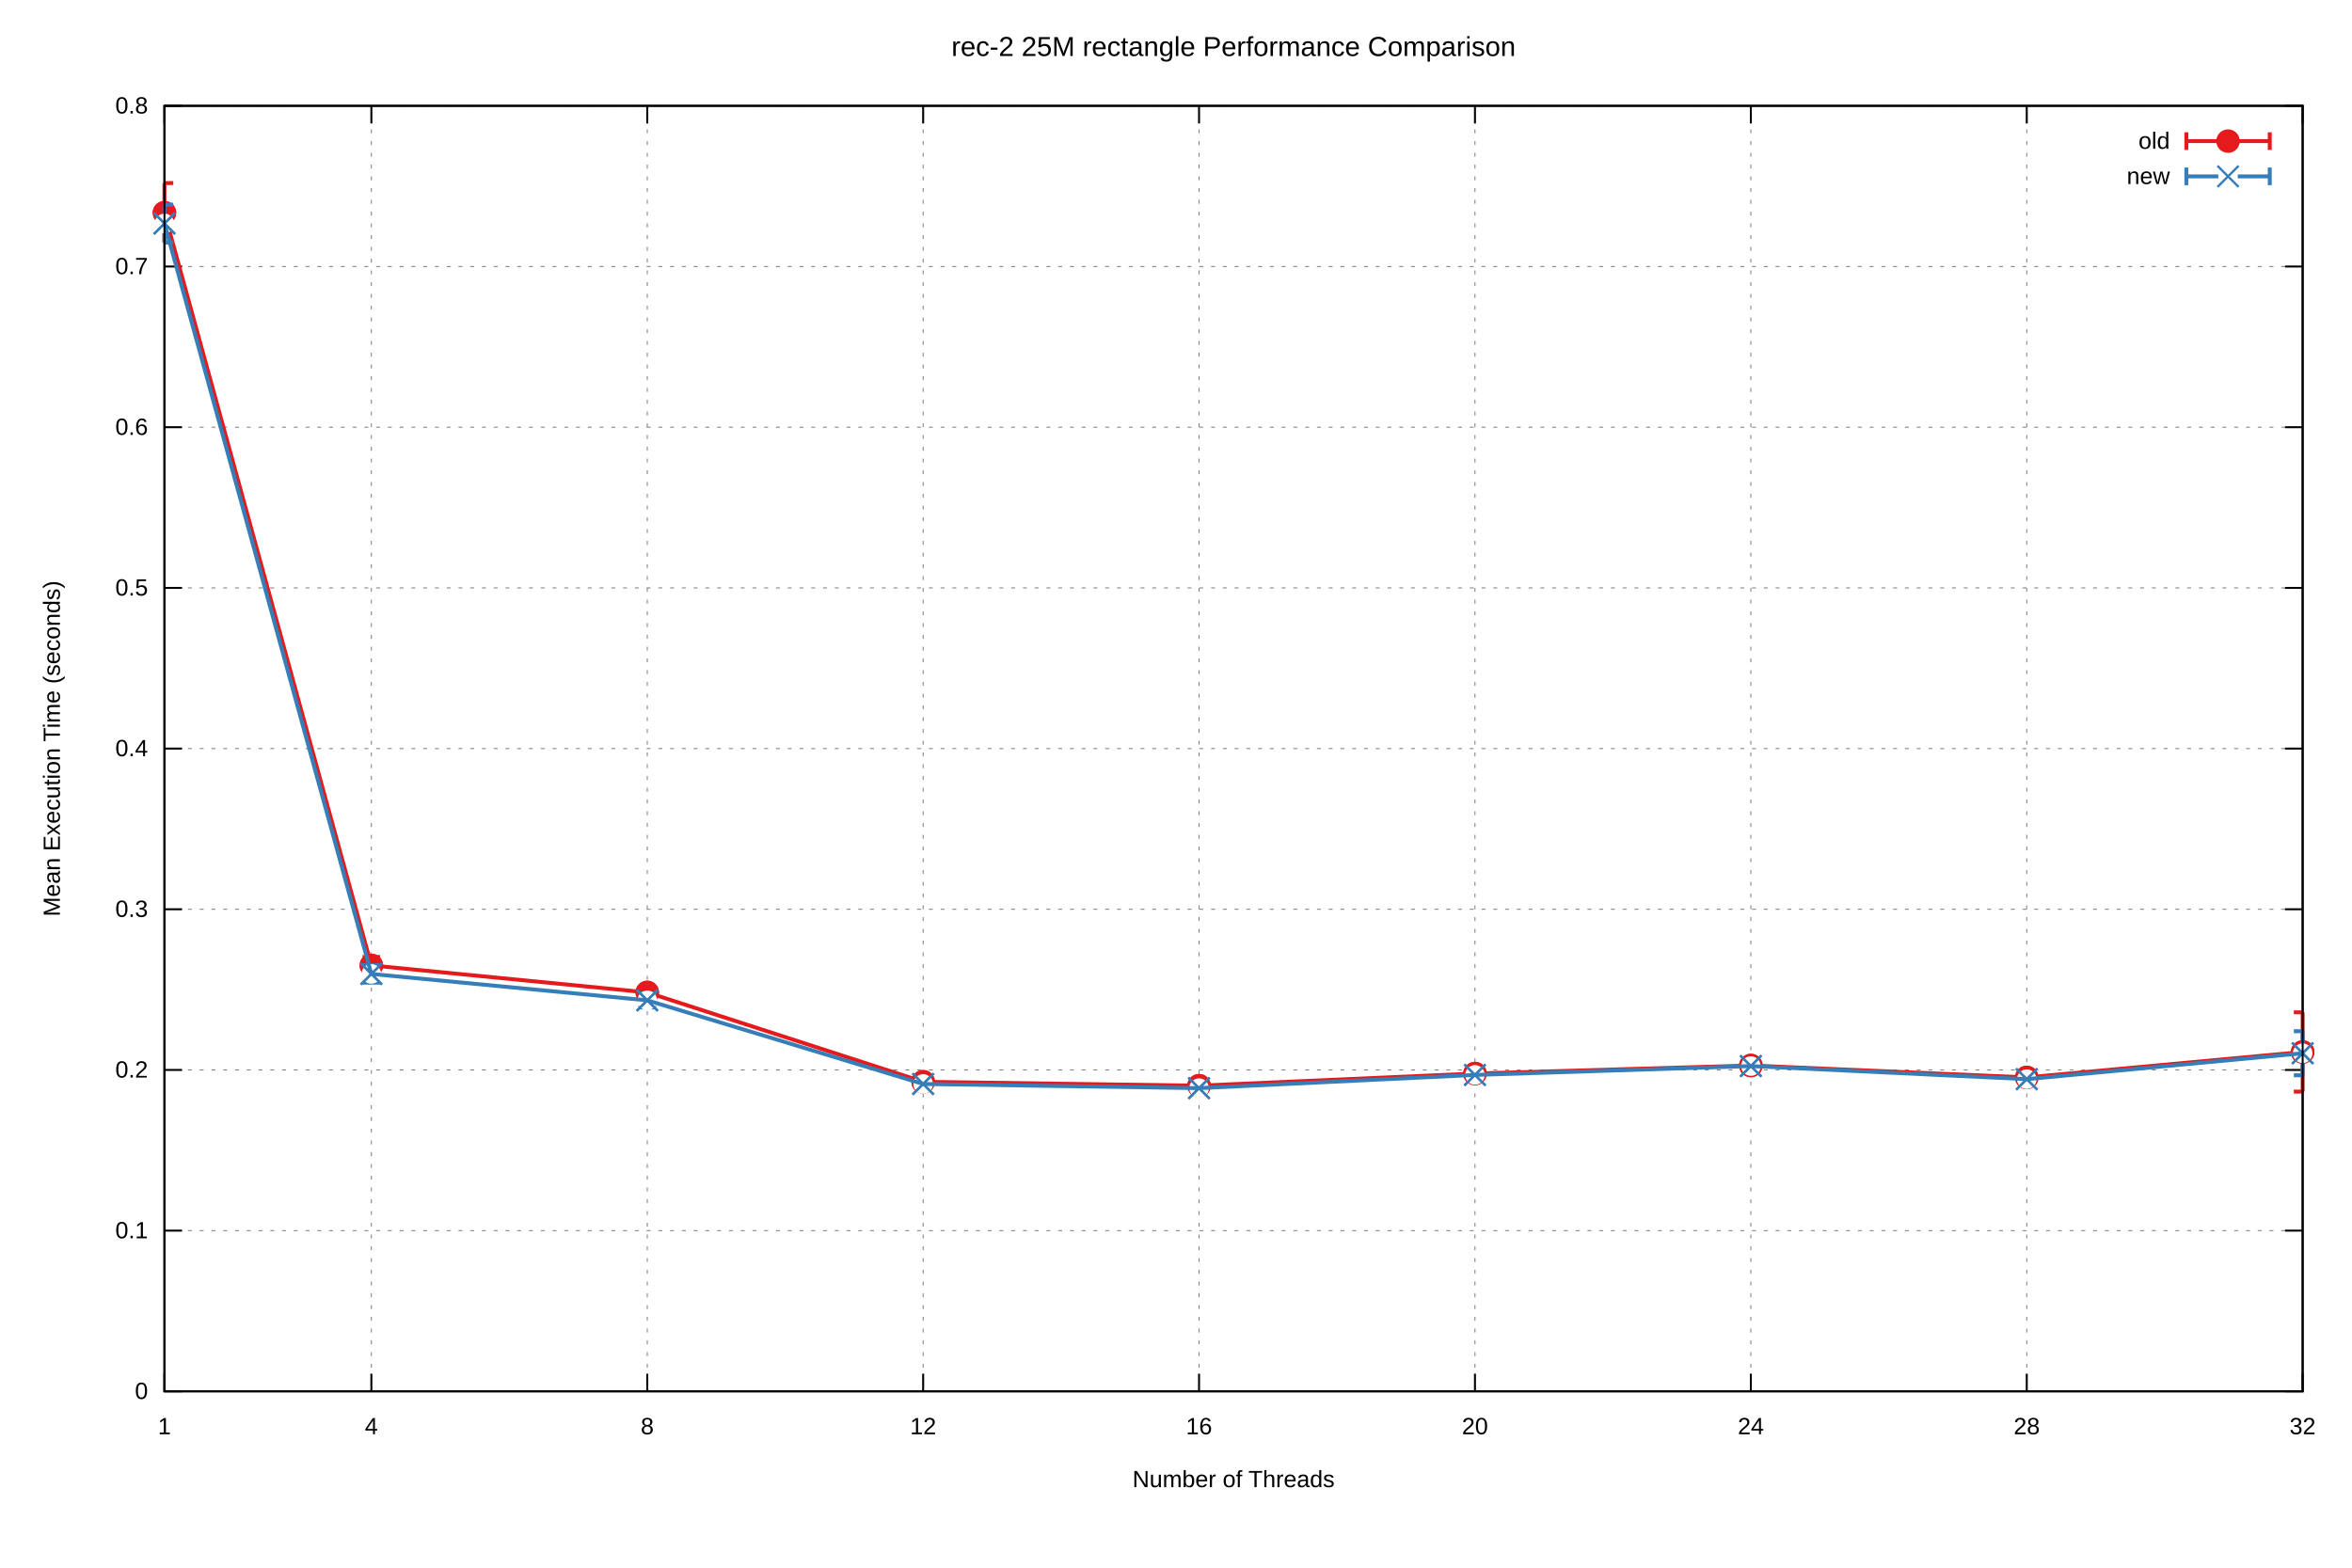
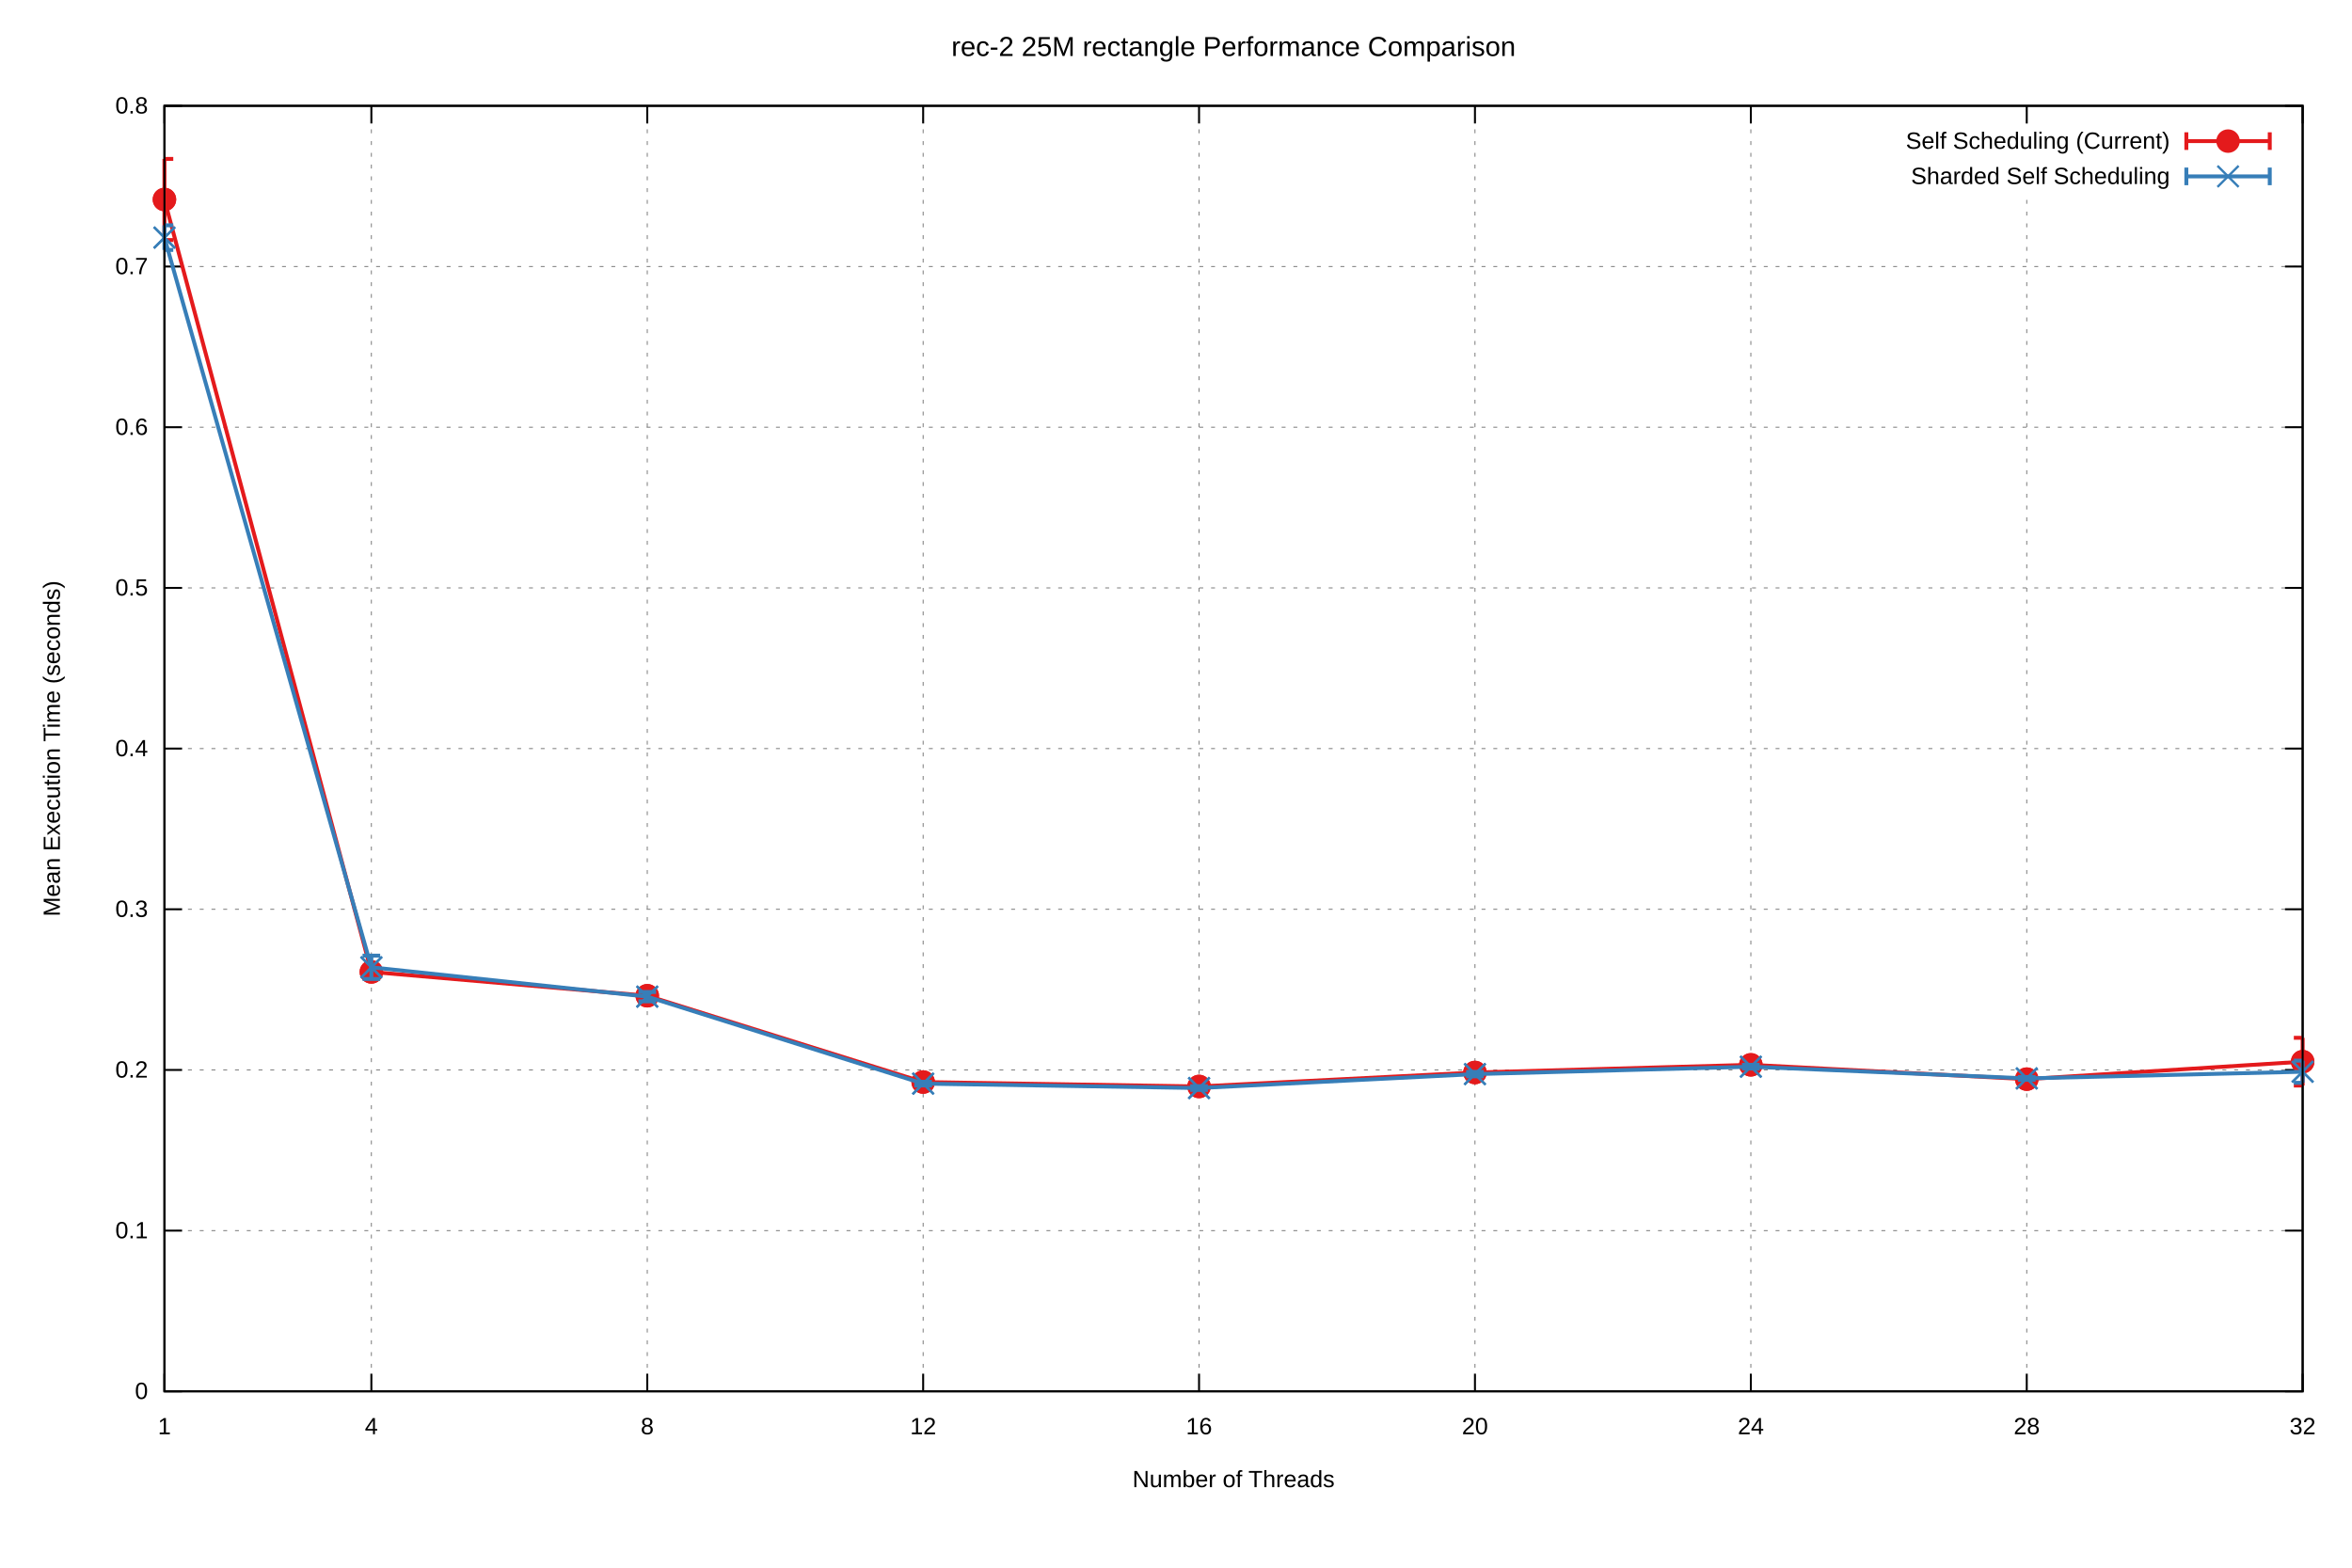
<svg xmlns="http://www.w3.org/2000/svg" xmlns:xlink="http://www.w3.org/1999/xlink" width="1200" height="800" viewBox="0 0 1200 800">
  <g id="gnuplot_canvas">
    <rect x="0" y="0" width="1200" height="800" fill="none" />
    <defs>
      <circle id="gpDot" r="0.5" stroke-width="0.5" stroke="currentColor" />
      <path id="gpPt0" stroke-width="0.222" stroke="currentColor" d="M-1,0 h2 M0,-1 v2" />
      <path id="gpPt1" stroke-width="0.222" stroke="currentColor" d="M-1,-1 L1,1 M1,-1 L-1,1" />
      <path id="gpPt2" stroke-width="0.222" stroke="currentColor" d="M-1,0 L1,0 M0,-1 L0,1 M-1,-1 L1,1 M-1,1 L1,-1" />
      <rect id="gpPt3" stroke-width="0.222" stroke="currentColor" x="-1" y="-1" width="2" height="2" />
      <rect id="gpPt4" stroke-width="0.222" stroke="currentColor" fill="currentColor" x="-1" y="-1" width="2" height="2" />
      <circle id="gpPt5" stroke-width="0.222" stroke="currentColor" cx="0" cy="0" r="1" />
      <use xlink:href="#gpPt5" id="gpPt6" fill="currentColor" stroke="none" />
      <path id="gpPt7" stroke-width="0.222" stroke="currentColor" d="M0,-1.33 L-1.33,0.67 L1.33,0.67 z" />
      <use xlink:href="#gpPt7" id="gpPt8" fill="currentColor" stroke="none" />
      <use xlink:href="#gpPt7" id="gpPt9" stroke="currentColor" transform="rotate(180)" />
      <use xlink:href="#gpPt9" id="gpPt10" fill="currentColor" stroke="none" />
      <use xlink:href="#gpPt3" id="gpPt11" stroke="currentColor" transform="rotate(45)" />
      <use xlink:href="#gpPt11" id="gpPt12" fill="currentColor" stroke="none" />
      <path id="gpPt13" stroke-width="0.222" stroke="currentColor" d="M0,1.330 L1.265,0.411 L0.782,-1.067 L-0.782,-1.076 L-1.265,0.411 z" />
      <use xlink:href="#gpPt13" id="gpPt14" fill="currentColor" stroke="none" />
      <filter id="textbox" filterUnits="objectBoundingBox" x="0" y="0" height="1" width="1">
        <feFlood flood-color="white" flood-opacity="1" result="bgnd" />
        <feComposite in="SourceGraphic" in2="bgnd" operator="atop" />
      </filter>
      <filter id="greybox" filterUnits="objectBoundingBox" x="0" y="0" height="1" width="1">
        <feFlood flood-color="lightgrey" flood-opacity="1" result="grey" />
        <feComposite in="SourceGraphic" in2="grey" operator="atop" />
      </filter>
    </defs>
    <g fill="none" color="white" stroke="currentColor" stroke-width="1.00" stroke-linecap="butt" stroke-linejoin="miter">
</g>
    <g fill="none" color="black" stroke="currentColor" stroke-width="1.00" stroke-linecap="butt" stroke-linejoin="miter">
</g>
    <g fill="none" color="black" stroke="black" stroke-width="0.50" stroke-linecap="butt" stroke-linejoin="miter">
</g>
    <g fill="none" color="gray" stroke="currentColor" stroke-width="0.50" stroke-linecap="butt" stroke-linejoin="miter">
      <path stroke="gray" stroke-dasharray="2,4" class="gridline" d="M83.90,710.00 L1174.82,710.00  " />
    </g>
    <g fill="none" color="gray" stroke="gray" stroke-width="1.00" stroke-linecap="butt" stroke-linejoin="miter">
</g>
    <g fill="none" color="black" stroke="currentColor" stroke-width="1.00" stroke-linecap="butt" stroke-linejoin="miter">
      <path stroke="black" d="M83.90,710.00 L92.90,710.00 M1174.82,710.00 L1165.82,710.00  " />
      <g transform="translate(75.51,713.90)" stroke="none" fill="black" font-family="Arial" font-size="12.00" text-anchor="end">
        <text>
          <tspan font-family="Arial"> 0</tspan>
        </text>
      </g>
    </g>
    <g fill="none" color="black" stroke="currentColor" stroke-width="1.00" stroke-linecap="butt" stroke-linejoin="miter">
</g>
    <g fill="none" color="black" stroke="black" stroke-width="0.50" stroke-linecap="butt" stroke-linejoin="miter">
</g>
    <g fill="none" color="gray" stroke="currentColor" stroke-width="0.50" stroke-linecap="butt" stroke-linejoin="miter">
      <path stroke="gray" stroke-dasharray="2,4" class="gridline" d="M83.90,628.00 L1174.82,628.00  " />
    </g>
    <g fill="none" color="gray" stroke="gray" stroke-width="1.00" stroke-linecap="butt" stroke-linejoin="miter">
</g>
    <g fill="none" color="black" stroke="currentColor" stroke-width="1.00" stroke-linecap="butt" stroke-linejoin="miter">
      <path stroke="black" d="M83.90,628.00 L92.90,628.00 M1174.82,628.00 L1165.82,628.00  " />
      <g transform="translate(75.51,631.90)" stroke="none" fill="black" font-family="Arial" font-size="12.00" text-anchor="end">
        <text>
          <tspan font-family="Arial"> 0.1</tspan>
        </text>
      </g>
    </g>
    <g fill="none" color="black" stroke="currentColor" stroke-width="1.00" stroke-linecap="butt" stroke-linejoin="miter">
</g>
    <g fill="none" color="black" stroke="black" stroke-width="0.50" stroke-linecap="butt" stroke-linejoin="miter">
</g>
    <g fill="none" color="gray" stroke="currentColor" stroke-width="0.50" stroke-linecap="butt" stroke-linejoin="miter">
      <path stroke="gray" stroke-dasharray="2,4" class="gridline" d="M83.90,546.00 L1174.82,546.00  " />
    </g>
    <g fill="none" color="gray" stroke="gray" stroke-width="1.00" stroke-linecap="butt" stroke-linejoin="miter">
</g>
    <g fill="none" color="black" stroke="currentColor" stroke-width="1.00" stroke-linecap="butt" stroke-linejoin="miter">
      <path stroke="black" d="M83.90,546.00 L92.90,546.00 M1174.82,546.00 L1165.82,546.00  " />
      <g transform="translate(75.51,549.90)" stroke="none" fill="black" font-family="Arial" font-size="12.00" text-anchor="end">
        <text>
          <tspan font-family="Arial"> 0.2</tspan>
        </text>
      </g>
    </g>
    <g fill="none" color="black" stroke="currentColor" stroke-width="1.00" stroke-linecap="butt" stroke-linejoin="miter">
</g>
    <g fill="none" color="black" stroke="black" stroke-width="0.50" stroke-linecap="butt" stroke-linejoin="miter">
</g>
    <g fill="none" color="gray" stroke="currentColor" stroke-width="0.50" stroke-linecap="butt" stroke-linejoin="miter">
      <path stroke="gray" stroke-dasharray="2,4" class="gridline" d="M83.90,464.00 L1174.82,464.00  " />
    </g>
    <g fill="none" color="gray" stroke="gray" stroke-width="1.00" stroke-linecap="butt" stroke-linejoin="miter">
</g>
    <g fill="none" color="black" stroke="currentColor" stroke-width="1.00" stroke-linecap="butt" stroke-linejoin="miter">
      <path stroke="black" d="M83.90,464.00 L92.90,464.00 M1174.82,464.00 L1165.82,464.00  " />
      <g transform="translate(75.51,467.90)" stroke="none" fill="black" font-family="Arial" font-size="12.00" text-anchor="end">
        <text>
          <tspan font-family="Arial"> 0.3</tspan>
        </text>
      </g>
    </g>
    <g fill="none" color="black" stroke="currentColor" stroke-width="1.00" stroke-linecap="butt" stroke-linejoin="miter">
</g>
    <g fill="none" color="black" stroke="black" stroke-width="0.50" stroke-linecap="butt" stroke-linejoin="miter">
</g>
    <g fill="none" color="gray" stroke="currentColor" stroke-width="0.50" stroke-linecap="butt" stroke-linejoin="miter">
      <path stroke="gray" stroke-dasharray="2,4" class="gridline" d="M83.90,382.00 L1174.82,382.00  " />
    </g>
    <g fill="none" color="gray" stroke="gray" stroke-width="1.00" stroke-linecap="butt" stroke-linejoin="miter">
</g>
    <g fill="none" color="black" stroke="currentColor" stroke-width="1.00" stroke-linecap="butt" stroke-linejoin="miter">
      <path stroke="black" d="M83.90,382.00 L92.90,382.00 M1174.82,382.00 L1165.82,382.00  " />
      <g transform="translate(75.51,385.90)" stroke="none" fill="black" font-family="Arial" font-size="12.00" text-anchor="end">
        <text>
          <tspan font-family="Arial"> 0.4</tspan>
        </text>
      </g>
    </g>
    <g fill="none" color="black" stroke="currentColor" stroke-width="1.00" stroke-linecap="butt" stroke-linejoin="miter">
</g>
    <g fill="none" color="black" stroke="black" stroke-width="0.50" stroke-linecap="butt" stroke-linejoin="miter">
</g>
    <g fill="none" color="gray" stroke="currentColor" stroke-width="0.50" stroke-linecap="butt" stroke-linejoin="miter">
      <path stroke="gray" stroke-dasharray="2,4" class="gridline" d="M83.90,300.01 L1174.82,300.01  " />
    </g>
    <g fill="none" color="gray" stroke="gray" stroke-width="1.00" stroke-linecap="butt" stroke-linejoin="miter">
</g>
    <g fill="none" color="black" stroke="currentColor" stroke-width="1.00" stroke-linecap="butt" stroke-linejoin="miter">
      <path stroke="black" d="M83.90,300.01 L92.90,300.01 M1174.82,300.01 L1165.82,300.01  " />
      <g transform="translate(75.51,303.91)" stroke="none" fill="black" font-family="Arial" font-size="12.00" text-anchor="end">
        <text>
          <tspan font-family="Arial"> 0.5</tspan>
        </text>
      </g>
    </g>
    <g fill="none" color="black" stroke="currentColor" stroke-width="1.00" stroke-linecap="butt" stroke-linejoin="miter">
</g>
    <g fill="none" color="black" stroke="black" stroke-width="0.50" stroke-linecap="butt" stroke-linejoin="miter">
</g>
    <g fill="none" color="gray" stroke="currentColor" stroke-width="0.50" stroke-linecap="butt" stroke-linejoin="miter">
      <path stroke="gray" stroke-dasharray="2,4" class="gridline" d="M83.90,218.01 L1174.82,218.01  " />
    </g>
    <g fill="none" color="gray" stroke="gray" stroke-width="1.00" stroke-linecap="butt" stroke-linejoin="miter">
</g>
    <g fill="none" color="black" stroke="currentColor" stroke-width="1.00" stroke-linecap="butt" stroke-linejoin="miter">
      <path stroke="black" d="M83.90,218.01 L92.90,218.01 M1174.82,218.01 L1165.82,218.01  " />
      <g transform="translate(75.51,221.91)" stroke="none" fill="black" font-family="Arial" font-size="12.00" text-anchor="end">
        <text>
          <tspan font-family="Arial"> 0.6</tspan>
        </text>
      </g>
    </g>
    <g fill="none" color="black" stroke="currentColor" stroke-width="1.00" stroke-linecap="butt" stroke-linejoin="miter">
</g>
    <g fill="none" color="black" stroke="black" stroke-width="0.50" stroke-linecap="butt" stroke-linejoin="miter">
</g>
    <g fill="none" color="gray" stroke="currentColor" stroke-width="0.50" stroke-linecap="butt" stroke-linejoin="miter">
      <path stroke="gray" stroke-dasharray="2,4" class="gridline" d="M83.90,136.01 L1174.82,136.01  " />
    </g>
    <g fill="none" color="gray" stroke="gray" stroke-width="1.00" stroke-linecap="butt" stroke-linejoin="miter">
</g>
    <g fill="none" color="black" stroke="currentColor" stroke-width="1.00" stroke-linecap="butt" stroke-linejoin="miter">
      <path stroke="black" d="M83.90,136.01 L92.90,136.01 M1174.82,136.01 L1165.82,136.01  " />
      <g transform="translate(75.51,139.91)" stroke="none" fill="black" font-family="Arial" font-size="12.00" text-anchor="end">
        <text>
          <tspan font-family="Arial"> 0.7</tspan>
        </text>
      </g>
    </g>
    <g fill="none" color="black" stroke="currentColor" stroke-width="1.00" stroke-linecap="butt" stroke-linejoin="miter">
</g>
    <g fill="none" color="black" stroke="black" stroke-width="0.50" stroke-linecap="butt" stroke-linejoin="miter">
</g>
    <g fill="none" color="gray" stroke="currentColor" stroke-width="0.50" stroke-linecap="butt" stroke-linejoin="miter">
      <path stroke="gray" stroke-dasharray="2,4" class="gridline" d="M83.90,54.01 L1174.82,54.01  " />
    </g>
    <g fill="none" color="gray" stroke="gray" stroke-width="1.00" stroke-linecap="butt" stroke-linejoin="miter">
</g>
    <g fill="none" color="black" stroke="currentColor" stroke-width="1.00" stroke-linecap="butt" stroke-linejoin="miter">
      <path stroke="black" d="M83.90,54.01 L92.90,54.01 M1174.82,54.01 L1165.82,54.01  " />
      <g transform="translate(75.51,57.91)" stroke="none" fill="black" font-family="Arial" font-size="12.00" text-anchor="end">
        <text>
          <tspan font-family="Arial"> 0.8</tspan>
        </text>
      </g>
    </g>
    <g fill="none" color="black" stroke="currentColor" stroke-width="1.00" stroke-linecap="butt" stroke-linejoin="miter">
</g>
    <g fill="none" color="black" stroke="black" stroke-width="0.50" stroke-linecap="butt" stroke-linejoin="miter">
</g>
    <g fill="none" color="gray" stroke="currentColor" stroke-width="0.50" stroke-linecap="butt" stroke-linejoin="miter">
      <path stroke="gray" stroke-dasharray="2,4" class="gridline" d="M83.90,710.00 L83.90,54.01  " />
    </g>
    <g fill="none" color="gray" stroke="gray" stroke-width="1.00" stroke-linecap="butt" stroke-linejoin="miter">
</g>
    <g fill="none" color="black" stroke="currentColor" stroke-width="1.00" stroke-linecap="butt" stroke-linejoin="miter">
      <path stroke="black" d="M83.90,710.00 L83.90,701.00 M83.90,54.01 L83.90,63.01  " />
      <g transform="translate(83.90,731.90)" stroke="none" fill="black" font-family="Arial" font-size="12.00" text-anchor="middle">
        <text>
          <tspan font-family="Arial"> 1</tspan>
        </text>
      </g>
    </g>
    <g fill="none" color="black" stroke="currentColor" stroke-width="1.00" stroke-linecap="butt" stroke-linejoin="miter">
</g>
    <g fill="none" color="black" stroke="black" stroke-width="0.50" stroke-linecap="butt" stroke-linejoin="miter">
</g>
    <g fill="none" color="gray" stroke="currentColor" stroke-width="0.50" stroke-linecap="butt" stroke-linejoin="miter">
      <path stroke="gray" stroke-dasharray="2,4" class="gridline" d="M189.47,710.00 L189.47,54.01  " />
    </g>
    <g fill="none" color="gray" stroke="gray" stroke-width="1.00" stroke-linecap="butt" stroke-linejoin="miter">
</g>
    <g fill="none" color="black" stroke="currentColor" stroke-width="1.00" stroke-linecap="butt" stroke-linejoin="miter">
      <path stroke="black" d="M189.47,710.00 L189.47,701.00 M189.47,54.01 L189.47,63.01  " />
      <g transform="translate(189.47,731.90)" stroke="none" fill="black" font-family="Arial" font-size="12.00" text-anchor="middle">
        <text>
          <tspan font-family="Arial"> 4</tspan>
        </text>
      </g>
    </g>
    <g fill="none" color="black" stroke="currentColor" stroke-width="1.00" stroke-linecap="butt" stroke-linejoin="miter">
</g>
    <g fill="none" color="black" stroke="black" stroke-width="0.50" stroke-linecap="butt" stroke-linejoin="miter">
</g>
    <g fill="none" color="gray" stroke="currentColor" stroke-width="0.50" stroke-linecap="butt" stroke-linejoin="miter">
      <path stroke="gray" stroke-dasharray="2,4" class="gridline" d="M330.24,710.00 L330.24,54.01  " />
    </g>
    <g fill="none" color="gray" stroke="gray" stroke-width="1.00" stroke-linecap="butt" stroke-linejoin="miter">
</g>
    <g fill="none" color="black" stroke="currentColor" stroke-width="1.00" stroke-linecap="butt" stroke-linejoin="miter">
      <path stroke="black" d="M330.24,710.00 L330.24,701.00 M330.24,54.01 L330.24,63.01  " />
      <g transform="translate(330.24,731.90)" stroke="none" fill="black" font-family="Arial" font-size="12.00" text-anchor="middle">
        <text>
          <tspan font-family="Arial"> 8</tspan>
        </text>
      </g>
    </g>
    <g fill="none" color="black" stroke="currentColor" stroke-width="1.00" stroke-linecap="butt" stroke-linejoin="miter">
</g>
    <g fill="none" color="black" stroke="black" stroke-width="0.50" stroke-linecap="butt" stroke-linejoin="miter">
</g>
    <g fill="none" color="gray" stroke="currentColor" stroke-width="0.50" stroke-linecap="butt" stroke-linejoin="miter">
      <path stroke="gray" stroke-dasharray="2,4" class="gridline" d="M471.00,710.00 L471.00,54.01  " />
    </g>
    <g fill="none" color="gray" stroke="gray" stroke-width="1.00" stroke-linecap="butt" stroke-linejoin="miter">
</g>
    <g fill="none" color="black" stroke="currentColor" stroke-width="1.00" stroke-linecap="butt" stroke-linejoin="miter">
      <path stroke="black" d="M471.00,710.00 L471.00,701.00 M471.00,54.01 L471.00,63.01  " />
      <g transform="translate(471.00,731.90)" stroke="none" fill="black" font-family="Arial" font-size="12.00" text-anchor="middle">
        <text>
          <tspan font-family="Arial"> 12</tspan>
        </text>
      </g>
    </g>
    <g fill="none" color="black" stroke="currentColor" stroke-width="1.00" stroke-linecap="butt" stroke-linejoin="miter">
</g>
    <g fill="none" color="black" stroke="black" stroke-width="0.50" stroke-linecap="butt" stroke-linejoin="miter">
</g>
    <g fill="none" color="gray" stroke="currentColor" stroke-width="0.50" stroke-linecap="butt" stroke-linejoin="miter">
      <path stroke="gray" stroke-dasharray="2,4" class="gridline" d="M611.76,710.00 L611.76,54.01  " />
    </g>
    <g fill="none" color="gray" stroke="gray" stroke-width="1.00" stroke-linecap="butt" stroke-linejoin="miter">
</g>
    <g fill="none" color="black" stroke="currentColor" stroke-width="1.00" stroke-linecap="butt" stroke-linejoin="miter">
      <path stroke="black" d="M611.76,710.00 L611.76,701.00 M611.76,54.01 L611.76,63.01  " />
      <g transform="translate(611.76,731.90)" stroke="none" fill="black" font-family="Arial" font-size="12.00" text-anchor="middle">
        <text>
          <tspan font-family="Arial"> 16</tspan>
        </text>
      </g>
    </g>
    <g fill="none" color="black" stroke="currentColor" stroke-width="1.00" stroke-linecap="butt" stroke-linejoin="miter">
</g>
    <g fill="none" color="black" stroke="black" stroke-width="0.50" stroke-linecap="butt" stroke-linejoin="miter">
</g>
    <g fill="none" color="gray" stroke="currentColor" stroke-width="0.50" stroke-linecap="butt" stroke-linejoin="miter">
      <path stroke="gray" stroke-dasharray="2,4" class="gridline" d="M752.53,710.00 L752.53,54.01  " />
    </g>
    <g fill="none" color="gray" stroke="gray" stroke-width="1.00" stroke-linecap="butt" stroke-linejoin="miter">
</g>
    <g fill="none" color="black" stroke="currentColor" stroke-width="1.00" stroke-linecap="butt" stroke-linejoin="miter">
      <path stroke="black" d="M752.53,710.00 L752.53,701.00 M752.53,54.01 L752.53,63.01  " />
      <g transform="translate(752.53,731.90)" stroke="none" fill="black" font-family="Arial" font-size="12.00" text-anchor="middle">
        <text>
          <tspan font-family="Arial"> 20</tspan>
        </text>
      </g>
    </g>
    <g fill="none" color="black" stroke="currentColor" stroke-width="1.00" stroke-linecap="butt" stroke-linejoin="miter">
</g>
    <g fill="none" color="black" stroke="black" stroke-width="0.50" stroke-linecap="butt" stroke-linejoin="miter">
</g>
    <g fill="none" color="gray" stroke="currentColor" stroke-width="0.50" stroke-linecap="butt" stroke-linejoin="miter">
      <path stroke="gray" stroke-dasharray="2,4" class="gridline" d="M893.29,710.00 L893.29,54.01  " />
    </g>
    <g fill="none" color="gray" stroke="gray" stroke-width="1.00" stroke-linecap="butt" stroke-linejoin="miter">
</g>
    <g fill="none" color="black" stroke="currentColor" stroke-width="1.00" stroke-linecap="butt" stroke-linejoin="miter">
      <path stroke="black" d="M893.29,710.00 L893.29,701.00 M893.29,54.01 L893.29,63.01  " />
      <g transform="translate(893.29,731.90)" stroke="none" fill="black" font-family="Arial" font-size="12.00" text-anchor="middle">
        <text>
          <tspan font-family="Arial"> 24</tspan>
        </text>
      </g>
    </g>
    <g fill="none" color="black" stroke="currentColor" stroke-width="1.00" stroke-linecap="butt" stroke-linejoin="miter">
</g>
    <g fill="none" color="black" stroke="black" stroke-width="0.50" stroke-linecap="butt" stroke-linejoin="miter">
</g>
    <g fill="none" color="gray" stroke="currentColor" stroke-width="0.50" stroke-linecap="butt" stroke-linejoin="miter">
-       <path stroke="gray" stroke-dasharray="2,4" class="gridline" d="M1034.06,710.00 L1034.06,54.01  " />
+       <path stroke="gray" stroke-dasharray="2,4" class="gridline" d="M1034.06,710.00 L1034.06,99.01 M1034.06,63.01 L1034.06,54.01  " />
    </g>
    <g fill="none" color="gray" stroke="gray" stroke-width="1.00" stroke-linecap="butt" stroke-linejoin="miter">
</g>
    <g fill="none" color="black" stroke="currentColor" stroke-width="1.00" stroke-linecap="butt" stroke-linejoin="miter">
      <path stroke="black" d="M1034.06,710.00 L1034.06,701.00 M1034.06,54.01 L1034.06,63.01  " />
      <g transform="translate(1034.06,731.90)" stroke="none" fill="black" font-family="Arial" font-size="12.00" text-anchor="middle">
        <text>
          <tspan font-family="Arial"> 28</tspan>
        </text>
      </g>
    </g>
    <g fill="none" color="black" stroke="currentColor" stroke-width="1.00" stroke-linecap="butt" stroke-linejoin="miter">
</g>
    <g fill="none" color="black" stroke="black" stroke-width="0.50" stroke-linecap="butt" stroke-linejoin="miter">
</g>
    <g fill="none" color="gray" stroke="currentColor" stroke-width="0.50" stroke-linecap="butt" stroke-linejoin="miter">
      <path stroke="gray" stroke-dasharray="2,4" class="gridline" d="M1174.82,710.00 L1174.82,54.01  " />
    </g>
    <g fill="none" color="gray" stroke="gray" stroke-width="1.00" stroke-linecap="butt" stroke-linejoin="miter">
</g>
    <g fill="none" color="black" stroke="currentColor" stroke-width="1.00" stroke-linecap="butt" stroke-linejoin="miter">
      <path stroke="black" d="M1174.82,710.00 L1174.82,701.00 M1174.82,54.01 L1174.82,63.01  " />
      <g transform="translate(1174.82,731.90)" stroke="none" fill="black" font-family="Arial" font-size="12.00" text-anchor="middle">
        <text>
          <tspan font-family="Arial"> 32</tspan>
        </text>
      </g>
    </g>
    <g fill="none" color="black" stroke="currentColor" stroke-width="1.00" stroke-linecap="butt" stroke-linejoin="miter">
</g>
    <g fill="none" color="black" stroke="currentColor" stroke-width="1.00" stroke-linecap="butt" stroke-linejoin="miter">
      <path stroke="black" d="M83.90,54.01 L83.90,710.00 L1174.82,710.00 L1174.82,54.01 L83.90,54.01 Z  " />
    </g>
    <g fill="none" color="black" stroke="currentColor" stroke-width="1.00" stroke-linecap="butt" stroke-linejoin="miter">
+       <g transform="translate(30.55,382.01) rotate(270)" stroke="none" fill="black" font-family="Arial" font-size="12.00" text-anchor="middle">
+         <text>
+           <tspan font-family="Arial">Mean Execution Time (seconds)</tspan>
+         </text>
+       </g>
+     </g>
+     <g fill="none" color="black" stroke="currentColor" stroke-width="1.00" stroke-linecap="butt" stroke-linejoin="miter">
+       <g transform="translate(629.36,758.90)" stroke="none" fill="black" font-family="Arial" font-size="12.00" text-anchor="middle">
+         <text>
+           <tspan font-family="Arial">Number of Threads</tspan>
+         </text>
+       </g>
+     </g>
+     <g fill="none" color="black" stroke="currentColor" stroke-width="1.00" stroke-linecap="butt" stroke-linejoin="miter">
</g>
    <g id="gnuplot_plot_1">
-       <g fill="none" color="white" stroke="black" stroke-width="2.00" stroke-linecap="butt" stroke-linejoin="miter">
+       <g fill="none" color="white" stroke="currentColor" stroke-width="2.00" stroke-linecap="butt" stroke-linejoin="miter">
</g>
      <g fill="none" color="black" stroke="currentColor" stroke-width="2.00" stroke-linecap="butt" stroke-linejoin="miter">
        <g transform="translate(1107.09,75.91)" stroke="none" fill="black" font-family="Arial" font-size="12.00" text-anchor="end">
          <text>
-             <tspan font-family="Arial">old</tspan>
+             <tspan font-family="Arial">Self Scheduling (Current)</tspan>
          </text>
        </g>
      </g>
      <g fill="none" color="black" stroke="currentColor" stroke-width="2.00" stroke-linecap="butt" stroke-linejoin="miter">
-         <path stroke="rgb(228,  26,  28)" d="M1115.48,72.01 L1158.04,72.01 M1115.48,67.51 L1115.48,76.51 M1158.04,67.51 L1158.04,76.51 M83.90,123.68 L83.90,93.42   M83.90,123.68 L88.40,123.68 M83.90,93.42 L88.40,93.42 M189.47,496.93 L189.47,488.37 M184.97,496.93 L193.97,496.93   M184.97,488.37 L193.97,488.37 M330.24,507.40 L330.24,505.48 M325.74,507.40 L334.74,507.40 M325.74,505.48 L334.74,505.48   M471.00,553.48 L471.00,550.59 M466.50,553.48 L475.50,553.48 M466.50,550.59 L475.50,550.59 M611.76,555.50 L611.76,552.56   M607.26,555.50 L616.26,555.50 M607.26,552.56 L616.26,552.56 M752.53,548.68 L752.53,546.99 M748.03,548.68 L757.03,548.68   M748.03,546.99 L757.03,546.99 M893.29,545.50 L893.29,541.97 M888.79,545.50 L897.79,545.50 M888.79,541.97 L897.79,541.97   M1034.06,551.12 L1034.06,548.52 M1029.56,551.12 L1038.56,551.12 M1029.56,548.52 L1038.56,548.52 M1174.82,557.06 L1174.82,516.59   M1170.32,557.06 L1174.82,557.06 M1170.32,516.59 L1174.82,516.59  " />
-       </g>
-       <g fill="none" color="black" stroke="currentColor" stroke-width="2.00" stroke-linecap="butt" stroke-linejoin="miter">
-         <use xlink:href="#gpPt6" transform="translate(83.90,108.55) scale(4.50)" color="white" />
-       </g>
-       <g fill="none" color="black" stroke="currentColor" stroke-width="2.00" stroke-linecap="butt" stroke-linejoin="miter">
-         <use xlink:href="#gpPt6" transform="translate(83.90,108.55) scale(5.40)" color="rgb(228,  26,  28)" />
-         <use xlink:href="#gpPt6" transform="translate(189.47,492.65) scale(4.50)" color="white" />
-       </g>
-       <g fill="none" color="black" stroke="currentColor" stroke-width="2.00" stroke-linecap="butt" stroke-linejoin="miter">
-         <use xlink:href="#gpPt6" transform="translate(189.47,492.65) scale(5.40)" color="rgb(228,  26,  28)" />
-         <use xlink:href="#gpPt6" transform="translate(330.24,506.44) scale(4.50)" color="white" />
-       </g>
-       <g fill="none" color="black" stroke="currentColor" stroke-width="2.00" stroke-linecap="butt" stroke-linejoin="miter">
-         <use xlink:href="#gpPt6" transform="translate(330.24,506.44) scale(5.40)" color="rgb(228,  26,  28)" />
-         <use xlink:href="#gpPt6" transform="translate(471.00,552.04) scale(4.50)" color="white" />
-       </g>
-       <g fill="none" color="black" stroke="currentColor" stroke-width="2.00" stroke-linecap="butt" stroke-linejoin="miter">
-         <use xlink:href="#gpPt6" transform="translate(471.00,552.04) scale(5.40)" color="rgb(228,  26,  28)" />
-         <use xlink:href="#gpPt6" transform="translate(611.76,554.03) scale(4.50)" color="white" />
-       </g>
-       <g fill="none" color="black" stroke="currentColor" stroke-width="2.00" stroke-linecap="butt" stroke-linejoin="miter">
-         <use xlink:href="#gpPt6" transform="translate(611.76,554.03) scale(5.40)" color="rgb(228,  26,  28)" />
-         <use xlink:href="#gpPt6" transform="translate(752.53,547.83) scale(4.50)" color="white" />
-       </g>
-       <g fill="none" color="black" stroke="currentColor" stroke-width="2.00" stroke-linecap="butt" stroke-linejoin="miter">
-         <use xlink:href="#gpPt6" transform="translate(752.53,547.83) scale(5.40)" color="rgb(228,  26,  28)" />
-         <use xlink:href="#gpPt6" transform="translate(893.29,543.73) scale(4.50)" color="white" />
-       </g>
-       <g fill="none" color="black" stroke="currentColor" stroke-width="2.00" stroke-linecap="butt" stroke-linejoin="miter">
-         <use xlink:href="#gpPt6" transform="translate(893.29,543.73) scale(5.40)" color="rgb(228,  26,  28)" />
-         <use xlink:href="#gpPt6" transform="translate(1034.06,549.82) scale(4.50)" color="white" />
-       </g>
-       <g fill="none" color="black" stroke="currentColor" stroke-width="2.00" stroke-linecap="butt" stroke-linejoin="miter">
-         <use xlink:href="#gpPt6" transform="translate(1034.06,549.82) scale(5.40)" color="rgb(228,  26,  28)" />
-         <use xlink:href="#gpPt6" transform="translate(1174.82,536.83) scale(4.50)" color="white" />
-       </g>
-       <g fill="none" color="black" stroke="currentColor" stroke-width="2.00" stroke-linecap="butt" stroke-linejoin="miter">
-         <use xlink:href="#gpPt6" transform="translate(1174.82,536.83) scale(5.40)" color="rgb(228,  26,  28)" />
-         <use xlink:href="#gpPt6" transform="translate(1136.76,72.01) scale(4.50)" color="white" />
-       </g>
-       <g fill="none" color="black" stroke="currentColor" stroke-width="2.00" stroke-linecap="butt" stroke-linejoin="miter">
+         <path stroke="rgb(228,  26,  28)" d="M1115.48,72.01 L1158.04,72.01 M1115.48,67.51 L1115.48,76.51 M1158.04,67.51 L1158.04,76.51 M83.90,122.50 L83.90,81.09   M83.90,122.50 L88.40,122.50 M83.90,81.09 L88.40,81.09 M189.47,498.99 L189.47,492.96 M184.97,498.99 L193.97,498.99   M184.97,492.96 L193.97,492.96 M330.24,509.89 L330.24,506.37 M325.74,509.89 L334.74,509.89 M325.74,506.37 L334.74,506.37   M471.00,553.08 L471.00,551.28 M466.50,553.08 L475.50,553.08 M466.50,551.28 L475.50,551.28 M611.76,555.74 L611.76,553.13   M607.26,555.74 L616.26,555.74 M607.26,553.13 L616.26,553.13 M752.53,547.87 L752.53,546.73 M748.03,547.87 L757.03,547.87   M748.03,546.73 L757.03,546.73 M893.29,544.29 L893.29,542.49 M888.79,544.29 L897.79,544.29 M888.79,542.49 L897.79,542.49   M1034.06,551.47 L1034.06,549.90 M1029.56,551.47 L1038.56,551.47 M1029.56,549.90 L1038.56,549.90 M1174.82,553.96 L1174.82,529.60   M1170.32,553.96 L1174.82,553.96 M1170.32,529.60 L1174.82,529.60  " />
+       </g>
+       <g fill="none" color="black" stroke="currentColor" stroke-width="2.00" stroke-linecap="butt" stroke-linejoin="miter">
+         <use xlink:href="#gpPt6" transform="translate(83.90,101.80) scale(5.40)" color="rgb(228,  26,  28)" />
+         <use xlink:href="#gpPt6" transform="translate(189.47,495.98) scale(5.40)" color="rgb(228,  26,  28)" />
+         <use xlink:href="#gpPt6" transform="translate(330.24,508.13) scale(5.40)" color="rgb(228,  26,  28)" />
+         <use xlink:href="#gpPt6" transform="translate(471.00,552.18) scale(5.40)" color="rgb(228,  26,  28)" />
+         <use xlink:href="#gpPt6" transform="translate(611.76,554.43) scale(5.40)" color="rgb(228,  26,  28)" />
+         <use xlink:href="#gpPt6" transform="translate(752.53,547.30) scale(5.40)" color="rgb(228,  26,  28)" />
+         <use xlink:href="#gpPt6" transform="translate(893.29,543.39) scale(5.40)" color="rgb(228,  26,  28)" />
+         <use xlink:href="#gpPt6" transform="translate(1034.06,550.69) scale(5.40)" color="rgb(228,  26,  28)" />
+         <use xlink:href="#gpPt6" transform="translate(1174.82,541.78) scale(5.40)" color="rgb(228,  26,  28)" />
        <use xlink:href="#gpPt6" transform="translate(1136.76,72.01) scale(5.40)" color="rgb(228,  26,  28)" />
      </g>
    </g>
-     <g id="gnuplot_plot_2" fill="none">
-       <g fill="none" color="black" stroke="currentColor" stroke-width="2.00" stroke-linecap="butt" stroke-linejoin="miter">
-         <path stroke="rgb(228,  26,  28)" d="M83.90,108.55 L189.47,492.65 L330.24,506.44 L471.00,552.04 L611.76,554.03 L752.53,547.83 L893.29,543.73 L1034.06,549.82   L1174.82,536.83  " />
-         <use xlink:href="#gpPt6" transform="translate(83.90,108.55) scale(5.40)" color="rgb(228,  26,  28)" />
-         <use xlink:href="#gpPt6" transform="translate(189.47,492.65) scale(5.40)" color="rgb(228,  26,  28)" />
-         <use xlink:href="#gpPt6" transform="translate(330.24,506.44) scale(5.40)" color="rgb(228,  26,  28)" />
-         <use xlink:href="#gpPt6" transform="translate(471.00,552.04) scale(5.40)" color="rgb(228,  26,  28)" />
-         <use xlink:href="#gpPt6" transform="translate(611.76,554.03) scale(5.40)" color="rgb(228,  26,  28)" />
-         <use xlink:href="#gpPt6" transform="translate(752.53,547.83) scale(5.40)" color="rgb(228,  26,  28)" />
-         <use xlink:href="#gpPt6" transform="translate(893.29,543.73) scale(5.40)" color="rgb(228,  26,  28)" />
-         <use xlink:href="#gpPt6" transform="translate(1034.06,549.82) scale(5.40)" color="rgb(228,  26,  28)" />
-         <use xlink:href="#gpPt6" transform="translate(1174.82,536.83) scale(5.40)" color="rgb(228,  26,  28)" />
+     <g id="gnuplot_plot_2">
+       <g fill="none" color="black" stroke="currentColor" stroke-width="2.00" stroke-linecap="butt" stroke-linejoin="miter">
+         <path stroke="rgb(228,  26,  28)" d="M83.90,101.80 L189.47,495.98 L330.24,508.13 L471.00,552.18 L611.76,554.43 L752.53,547.30 L893.29,543.39 L1034.06,550.69   L1174.82,541.78  " />
+         <use xlink:href="#gpPt6" transform="translate(83.90,101.80) scale(5.40)" color="rgb(228,  26,  28)" />
+         <use xlink:href="#gpPt6" transform="translate(189.47,495.98) scale(5.40)" color="rgb(228,  26,  28)" />
+         <use xlink:href="#gpPt6" transform="translate(330.24,508.13) scale(5.40)" color="rgb(228,  26,  28)" />
+         <use xlink:href="#gpPt6" transform="translate(471.00,552.18) scale(5.40)" color="rgb(228,  26,  28)" />
+         <use xlink:href="#gpPt6" transform="translate(611.76,554.43) scale(5.40)" color="rgb(228,  26,  28)" />
+         <use xlink:href="#gpPt6" transform="translate(752.53,547.30) scale(5.40)" color="rgb(228,  26,  28)" />
+         <use xlink:href="#gpPt6" transform="translate(893.29,543.39) scale(5.40)" color="rgb(228,  26,  28)" />
+         <use xlink:href="#gpPt6" transform="translate(1034.06,550.69) scale(5.40)" color="rgb(228,  26,  28)" />
+         <use xlink:href="#gpPt6" transform="translate(1174.82,541.78) scale(5.40)" color="rgb(228,  26,  28)" />
      </g>
    </g>
    <g id="gnuplot_plot_3">
      <g fill="none" color="black" stroke="currentColor" stroke-width="2.00" stroke-linecap="butt" stroke-linejoin="miter">
        <g transform="translate(1107.09,93.91)" stroke="none" fill="black" font-family="Arial" font-size="12.00" text-anchor="end">
          <text>
-             <tspan font-family="Arial">new</tspan>
+             <tspan font-family="Arial">Sharded Self Scheduling</tspan>
          </text>
        </g>
      </g>
      <g fill="none" color="black" stroke="currentColor" stroke-width="2.00" stroke-linecap="butt" stroke-linejoin="miter">
-         <path stroke="rgb( 55, 126, 184)" d="M1115.48,90.01 L1158.04,90.01 M1115.48,85.51 L1115.48,94.51 M1158.04,85.51 L1158.04,94.51 M83.90,123.65 L83.90,104.43   M83.90,123.65 L88.40,123.65 M83.90,104.43 L88.40,104.43 M189.47,501.46 L189.47,492.56 M184.97,501.46 L193.97,501.46   M184.97,492.56 L193.97,492.56 M330.24,514.12 L330.24,506.85 M325.74,514.12 L334.74,514.12 M325.74,506.85 L334.74,506.85   M471.00,553.87 L471.00,552.45 M466.50,553.87 L475.50,553.87 M466.50,552.45 L475.50,552.45 M611.76,556.66 L611.76,553.91   M607.26,556.66 L616.26,556.66 M607.26,553.91 L616.26,553.91 M752.53,549.39 L752.53,547.71 M748.03,549.39 L757.03,549.39   M748.03,547.71 L757.03,547.71 M893.29,544.93 L893.29,543.11 M888.79,544.93 L897.79,544.93 M888.79,543.11 L897.79,543.11   M1034.06,551.54 L1034.06,549.85 M1029.56,551.54 L1038.56,551.54 M1029.56,549.85 L1038.56,549.85 M1174.82,548.72 L1174.82,526.23   M1170.32,548.72 L1174.82,548.72 M1170.32,526.23 L1174.82,526.23  " />
-       </g>
-       <g fill="none" color="black" stroke="currentColor" stroke-width="2.00" stroke-linecap="butt" stroke-linejoin="miter">
-         <use xlink:href="#gpPt6" transform="translate(83.90,114.04) scale(4.50)" color="white" />
-       </g>
-       <g fill="none" color="black" stroke="currentColor" stroke-width="2.00" stroke-linecap="butt" stroke-linejoin="miter">
-         <use xlink:href="#gpPt1" transform="translate(83.90,114.04) scale(5.40)" color="rgb( 55, 126, 184)" />
-         <use xlink:href="#gpPt6" transform="translate(189.47,497.01) scale(4.50)" color="white" />
-       </g>
-       <g fill="none" color="black" stroke="currentColor" stroke-width="2.00" stroke-linecap="butt" stroke-linejoin="miter">
-         <use xlink:href="#gpPt1" transform="translate(189.47,497.01) scale(5.40)" color="rgb( 55, 126, 184)" />
-         <use xlink:href="#gpPt6" transform="translate(330.24,510.48) scale(4.50)" color="white" />
-       </g>
-       <g fill="none" color="black" stroke="currentColor" stroke-width="2.00" stroke-linecap="butt" stroke-linejoin="miter">
-         <use xlink:href="#gpPt1" transform="translate(330.24,510.48) scale(5.40)" color="rgb( 55, 126, 184)" />
-         <use xlink:href="#gpPt6" transform="translate(471.00,553.16) scale(4.50)" color="white" />
-       </g>
-       <g fill="none" color="black" stroke="currentColor" stroke-width="2.00" stroke-linecap="butt" stroke-linejoin="miter">
-         <use xlink:href="#gpPt1" transform="translate(471.00,553.16) scale(5.40)" color="rgb( 55, 126, 184)" />
-         <use xlink:href="#gpPt6" transform="translate(611.76,555.29) scale(4.50)" color="white" />
-       </g>
-       <g fill="none" color="black" stroke="currentColor" stroke-width="2.00" stroke-linecap="butt" stroke-linejoin="miter">
-         <use xlink:href="#gpPt1" transform="translate(611.76,555.29) scale(5.40)" color="rgb( 55, 126, 184)" />
-         <use xlink:href="#gpPt6" transform="translate(752.53,548.55) scale(4.50)" color="white" />
-       </g>
-       <g fill="none" color="black" stroke="currentColor" stroke-width="2.00" stroke-linecap="butt" stroke-linejoin="miter">
-         <use xlink:href="#gpPt1" transform="translate(752.53,548.55) scale(5.40)" color="rgb( 55, 126, 184)" />
-         <use xlink:href="#gpPt6" transform="translate(893.29,544.02) scale(4.50)" color="white" />
-       </g>
-       <g fill="none" color="black" stroke="currentColor" stroke-width="2.00" stroke-linecap="butt" stroke-linejoin="miter">
-         <use xlink:href="#gpPt1" transform="translate(893.29,544.02) scale(5.40)" color="rgb( 55, 126, 184)" />
-         <use xlink:href="#gpPt6" transform="translate(1034.06,550.70) scale(4.50)" color="white" />
-       </g>
-       <g fill="none" color="black" stroke="currentColor" stroke-width="2.00" stroke-linecap="butt" stroke-linejoin="miter">
-         <use xlink:href="#gpPt1" transform="translate(1034.06,550.70) scale(5.40)" color="rgb( 55, 126, 184)" />
-         <use xlink:href="#gpPt6" transform="translate(1174.82,537.48) scale(4.50)" color="white" />
-       </g>
-       <g fill="none" color="black" stroke="currentColor" stroke-width="2.00" stroke-linecap="butt" stroke-linejoin="miter">
-         <use xlink:href="#gpPt1" transform="translate(1174.82,537.48) scale(5.40)" color="rgb( 55, 126, 184)" />
-         <use xlink:href="#gpPt6" transform="translate(1136.76,90.01) scale(4.50)" color="white" />
-       </g>
-       <g fill="none" color="black" stroke="currentColor" stroke-width="2.00" stroke-linecap="butt" stroke-linejoin="miter">
+         <path stroke="rgb( 55, 126, 184)" d="M1115.48,90.01 L1158.04,90.01 M1115.48,85.51 L1115.48,94.51 M1158.04,85.51 L1158.04,94.51 M83.90,127.54 L83.90,114.97   M83.90,127.54 L88.40,127.54 M83.90,114.97 L88.40,114.97 M189.47,499.57 L189.47,487.67 M184.97,499.57 L193.97,499.57   M184.97,487.67 L193.97,487.67 M330.24,510.98 L330.24,506.22 M325.74,510.98 L334.74,510.98 M325.74,506.22 L334.74,506.22   M471.00,553.92 L471.00,552.04 M466.50,553.92 L475.50,553.92 M466.50,552.04 L475.50,552.04 M611.76,556.18 L611.76,554.27   M607.26,556.18 L616.26,556.18 M607.26,554.27 L616.26,554.27 M752.53,549.25 L752.53,546.99 M748.03,549.25 L757.03,549.25   M748.03,546.99 L757.03,546.99 M893.29,545.30 L893.29,543.40 M888.79,545.30 L897.79,545.30 M888.79,543.40 L897.79,543.40   M1034.06,551.02 L1034.06,549.61 M1029.56,551.02 L1038.56,551.02 M1029.56,549.61 L1038.56,549.61 M1174.82,552.57 L1174.82,541.25   M1170.32,552.57 L1174.82,552.57 M1170.32,541.25 L1174.82,541.25  " />
+       </g>
+       <g fill="none" color="black" stroke="currentColor" stroke-width="2.00" stroke-linecap="butt" stroke-linejoin="miter">
+         <use xlink:href="#gpPt1" transform="translate(83.90,121.25) scale(5.40)" color="rgb( 55, 126, 184)" />
+         <use xlink:href="#gpPt1" transform="translate(189.47,493.62) scale(5.40)" color="rgb( 55, 126, 184)" />
+         <use xlink:href="#gpPt1" transform="translate(330.24,508.60) scale(5.40)" color="rgb( 55, 126, 184)" />
+         <use xlink:href="#gpPt1" transform="translate(471.00,552.98) scale(5.40)" color="rgb( 55, 126, 184)" />
+         <use xlink:href="#gpPt1" transform="translate(611.76,555.23) scale(5.40)" color="rgb( 55, 126, 184)" />
+         <use xlink:href="#gpPt1" transform="translate(752.53,548.12) scale(5.40)" color="rgb( 55, 126, 184)" />
+         <use xlink:href="#gpPt1" transform="translate(893.29,544.35) scale(5.40)" color="rgb( 55, 126, 184)" />
+         <use xlink:href="#gpPt1" transform="translate(1034.06,550.31) scale(5.40)" color="rgb( 55, 126, 184)" />
+         <use xlink:href="#gpPt1" transform="translate(1174.82,546.91) scale(5.40)" color="rgb( 55, 126, 184)" />
        <use xlink:href="#gpPt1" transform="translate(1136.76,90.01) scale(5.40)" color="rgb( 55, 126, 184)" />
      </g>
    </g>
-     <g id="gnuplot_plot_4" fill="none">
-       <g fill="none" color="black" stroke="currentColor" stroke-width="2.00" stroke-linecap="butt" stroke-linejoin="miter">
-         <path stroke="rgb( 55, 126, 184)" d="M83.90,114.04 L189.47,497.01 L330.24,510.48 L471.00,553.16 L611.76,555.29 L752.53,548.55 L893.29,544.02 L1034.06,550.70   L1174.82,537.48  " />
-         <use xlink:href="#gpPt1" transform="translate(83.90,114.04) scale(5.40)" color="rgb( 55, 126, 184)" />
-         <use xlink:href="#gpPt1" transform="translate(189.47,497.01) scale(5.40)" color="rgb( 55, 126, 184)" />
-         <use xlink:href="#gpPt1" transform="translate(330.24,510.48) scale(5.40)" color="rgb( 55, 126, 184)" />
-         <use xlink:href="#gpPt1" transform="translate(471.00,553.16) scale(5.40)" color="rgb( 55, 126, 184)" />
-         <use xlink:href="#gpPt1" transform="translate(611.76,555.29) scale(5.40)" color="rgb( 55, 126, 184)" />
-         <use xlink:href="#gpPt1" transform="translate(752.53,548.55) scale(5.40)" color="rgb( 55, 126, 184)" />
-         <use xlink:href="#gpPt1" transform="translate(893.29,544.02) scale(5.40)" color="rgb( 55, 126, 184)" />
-         <use xlink:href="#gpPt1" transform="translate(1034.06,550.70) scale(5.40)" color="rgb( 55, 126, 184)" />
-         <use xlink:href="#gpPt1" transform="translate(1174.82,537.48) scale(5.40)" color="rgb( 55, 126, 184)" />
+     <g id="gnuplot_plot_4">
+       <g fill="none" color="black" stroke="currentColor" stroke-width="2.00" stroke-linecap="butt" stroke-linejoin="miter">
+         <path stroke="rgb( 55, 126, 184)" d="M83.90,121.25 L189.47,493.62 L330.24,508.60 L471.00,552.98 L611.76,555.23 L752.53,548.12 L893.29,544.35 L1034.06,550.31   L1174.82,546.91  " />
+         <use xlink:href="#gpPt1" transform="translate(83.90,121.25) scale(5.40)" color="rgb( 55, 126, 184)" />
+         <use xlink:href="#gpPt1" transform="translate(189.47,493.62) scale(5.40)" color="rgb( 55, 126, 184)" />
+         <use xlink:href="#gpPt1" transform="translate(330.24,508.60) scale(5.40)" color="rgb( 55, 126, 184)" />
+         <use xlink:href="#gpPt1" transform="translate(471.00,552.98) scale(5.40)" color="rgb( 55, 126, 184)" />
+         <use xlink:href="#gpPt1" transform="translate(611.76,555.23) scale(5.40)" color="rgb( 55, 126, 184)" />
+         <use xlink:href="#gpPt1" transform="translate(752.53,548.12) scale(5.40)" color="rgb( 55, 126, 184)" />
+         <use xlink:href="#gpPt1" transform="translate(893.29,544.35) scale(5.40)" color="rgb( 55, 126, 184)" />
+         <use xlink:href="#gpPt1" transform="translate(1034.06,550.31) scale(5.40)" color="rgb( 55, 126, 184)" />
+         <use xlink:href="#gpPt1" transform="translate(1174.82,546.91) scale(5.40)" color="rgb( 55, 126, 184)" />
      </g>
    </g>
    <g fill="none" color="black" stroke="currentColor" stroke-width="2.00" stroke-linecap="butt" stroke-linejoin="miter">
</g>
    <g fill="none" color="black" stroke="black" stroke-width="1.00" stroke-linecap="butt" stroke-linejoin="miter">
</g>
    <g fill="none" color="black" stroke="currentColor" stroke-width="1.00" stroke-linecap="butt" stroke-linejoin="miter">
      <path stroke="black" d="M83.90,54.01 L83.90,710.00 L1174.82,710.00 L1174.82,54.01 L83.90,54.01 Z  " />
-       <g transform="translate(30.55,382.01) rotate(270.00)" stroke="none" fill="black" font-family="Arial" font-size="12.00" text-anchor="middle">
-         <text>
-           <tspan font-family="Arial">Mean Execution Time (seconds)</tspan>
-         </text>
-       </g>
-     </g>
-     <g fill="none" color="black" stroke="currentColor" stroke-width="1.00" stroke-linecap="butt" stroke-linejoin="miter">
-       <g transform="translate(629.36,758.90)" stroke="none" fill="black" font-family="Arial" font-size="12.00" text-anchor="middle">
-         <text>
-           <tspan font-family="Arial">Number of Threads</tspan>
-         </text>
-       </g>
-     </g>
-     <g fill="none" color="black" stroke="currentColor" stroke-width="1.00" stroke-linecap="butt" stroke-linejoin="miter">
- </g>
+     </g>
    <g fill="none" color="black" stroke="currentColor" stroke-width="1.00" stroke-linecap="butt" stroke-linejoin="miter">
      <g transform="translate(629.36,28.56)" stroke="none" fill="black" font-family="Arial" font-size="14.00" text-anchor="middle">
        <text>
          <tspan font-family="Arial">rec-2 25M rectangle Performance Comparison</tspan>
        </text>
      </g>
    </g>
    <g fill="none" color="black" stroke="currentColor" stroke-width="1.00" stroke-linecap="butt" stroke-linejoin="miter">
</g>
  </g>
</svg>
